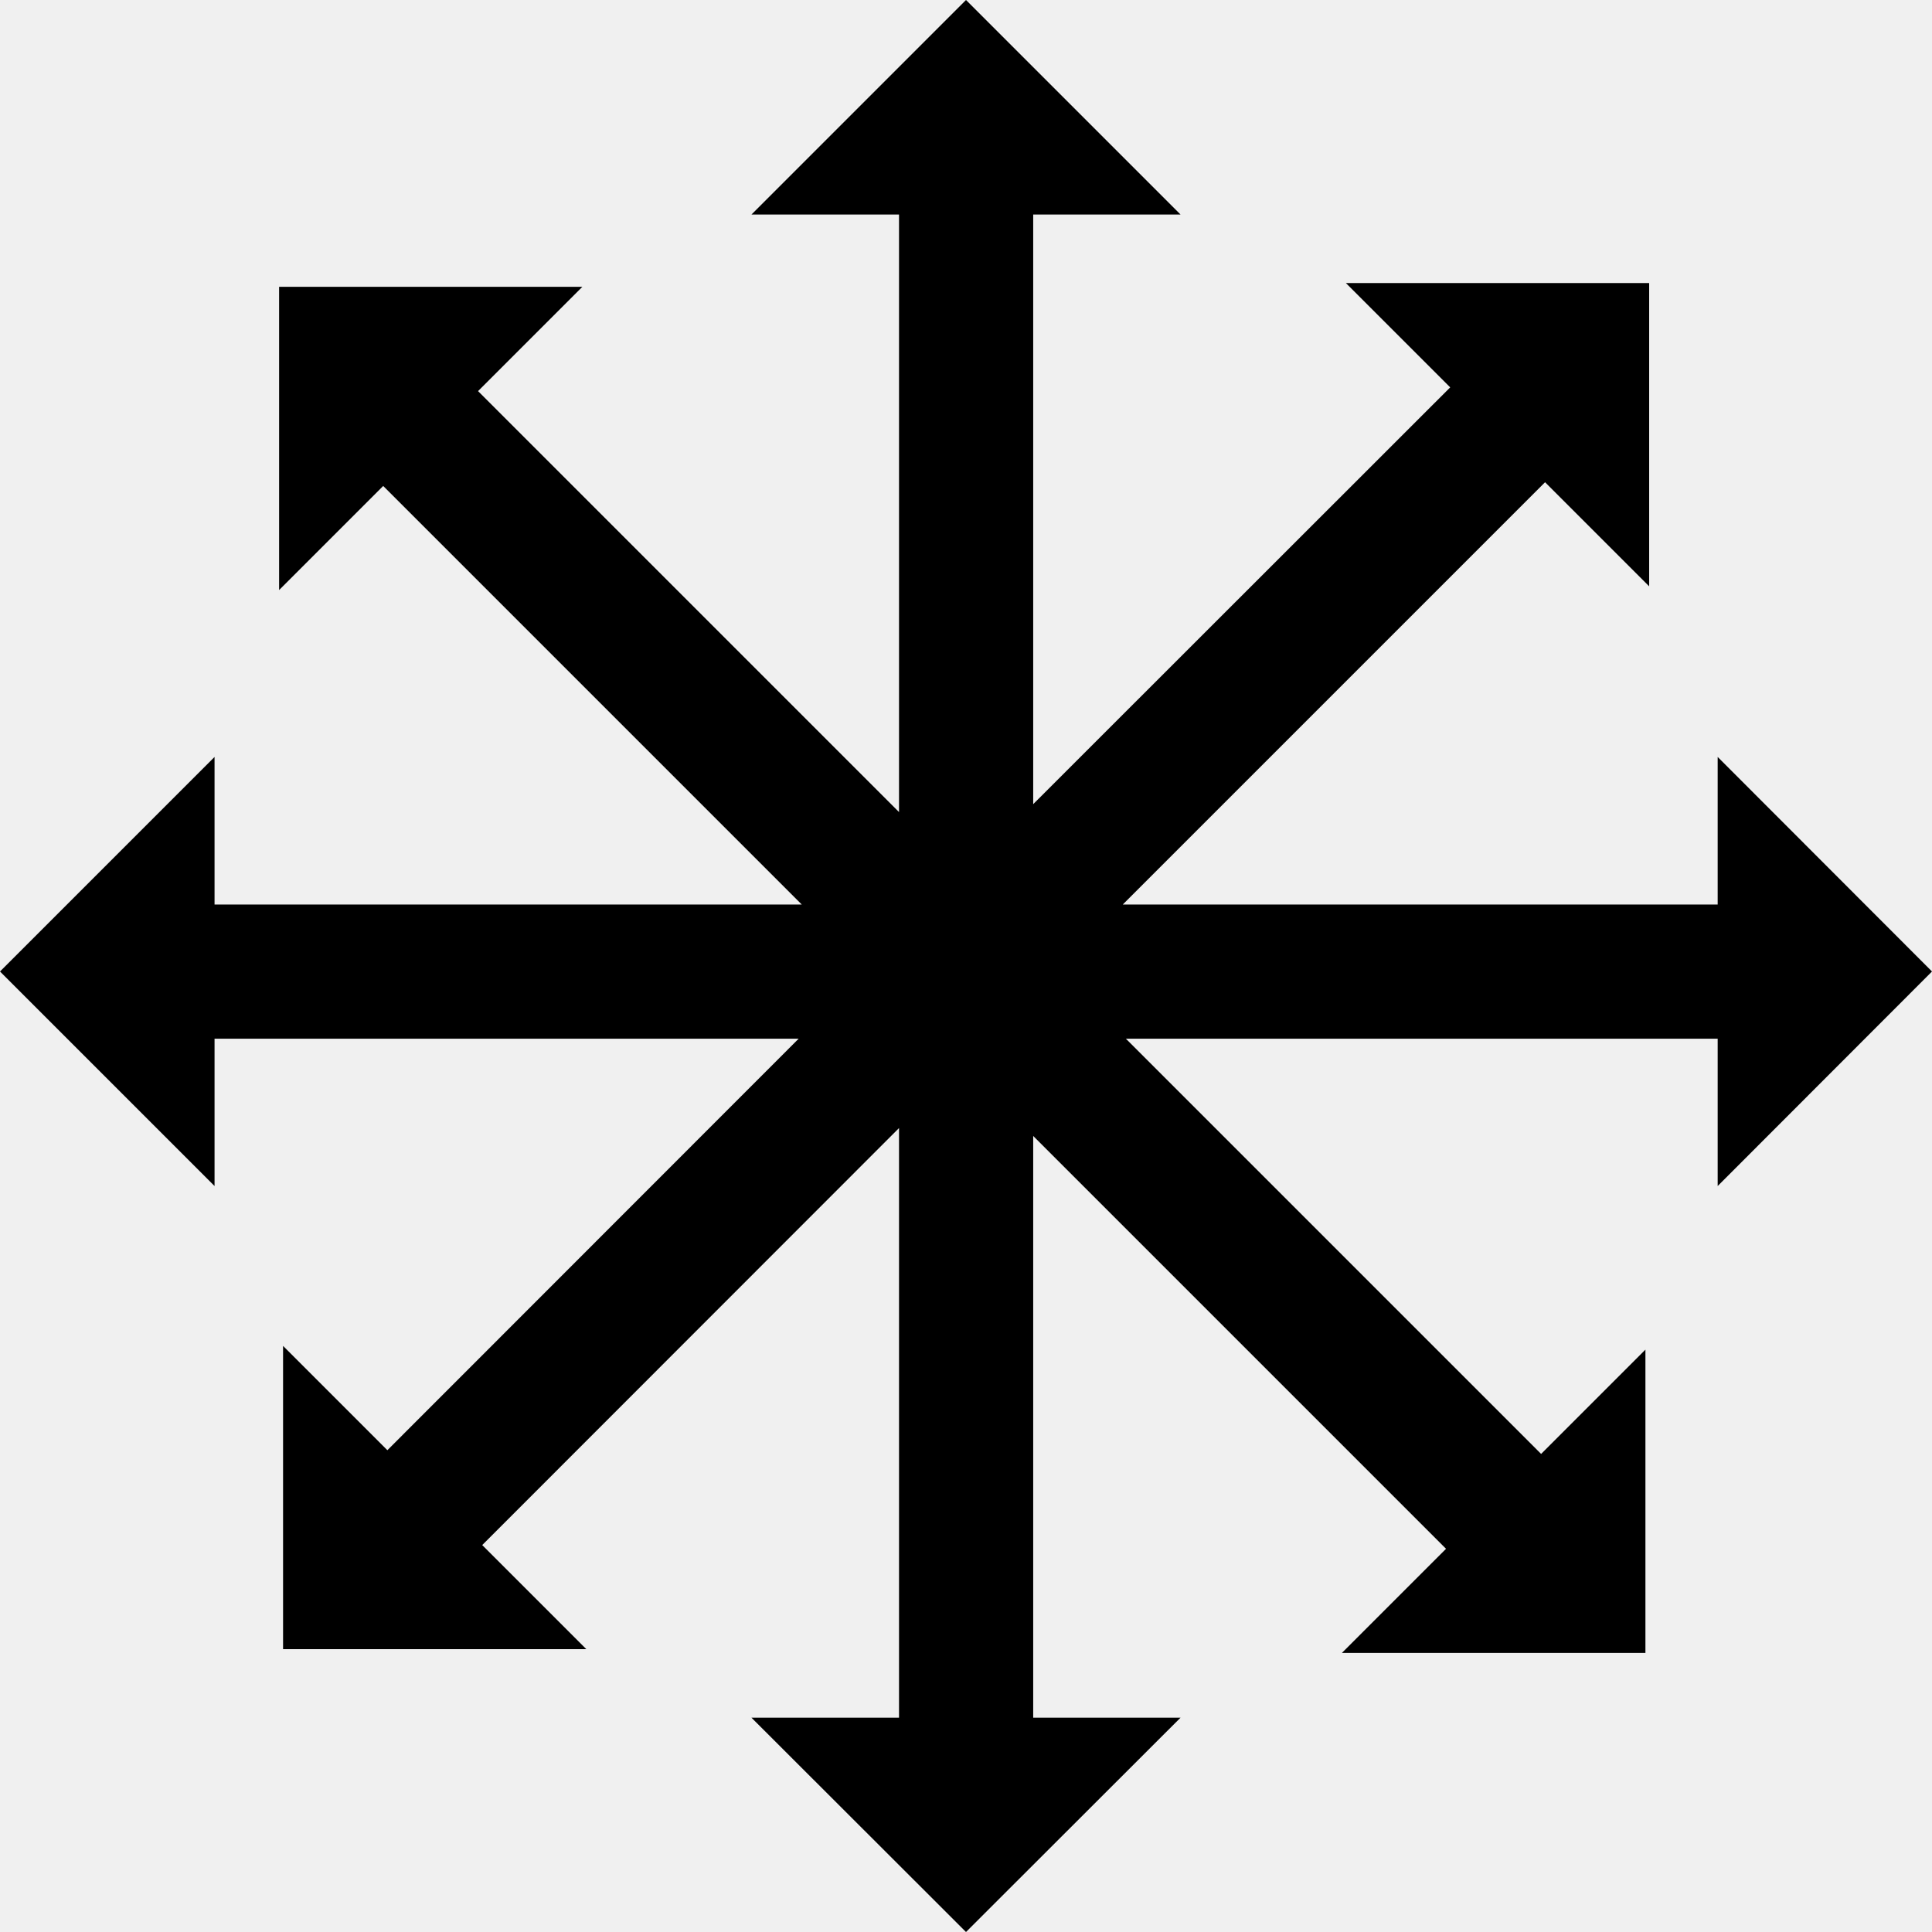
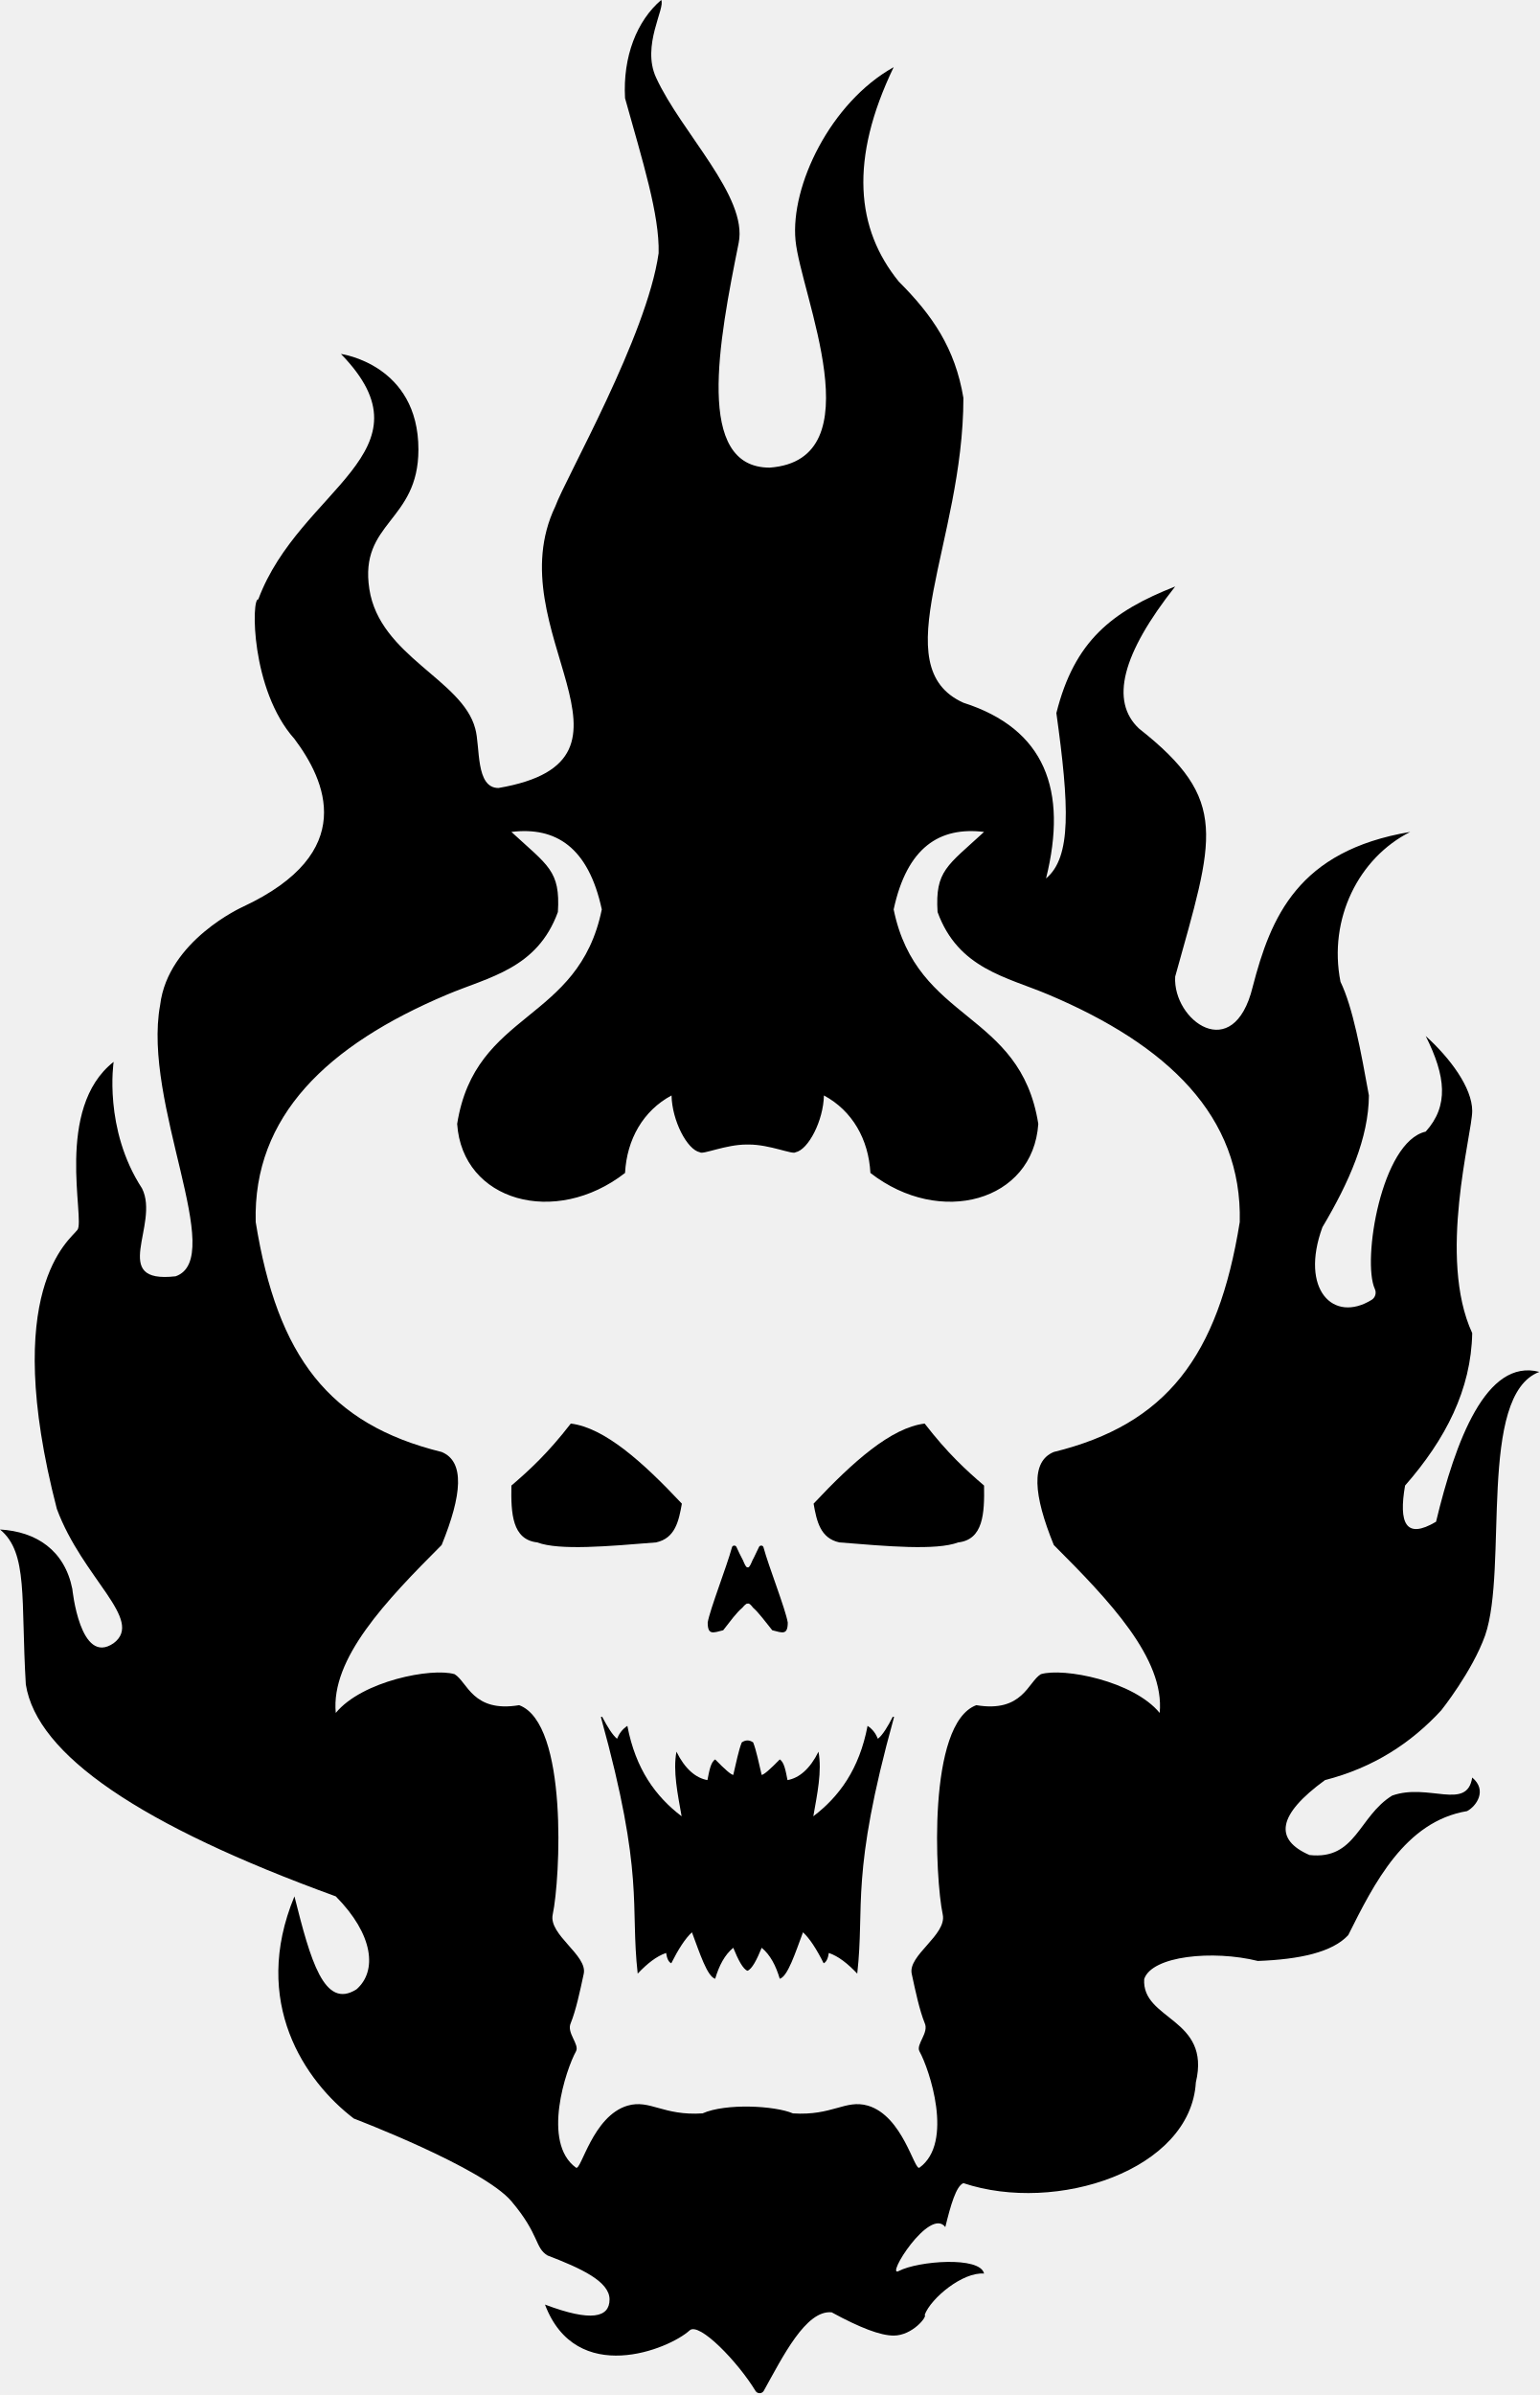
- <svg xmlns="http://www.w3.org/2000/svg" viewBox="0 0 879.8 879.8" style="enable-background:new 0 0 879.8 879.8" xml:space="preserve">
-   <path d="m879.8 442.4-97.6-97.7v67.2H511.3l192.3-192.3L751 267V128.9H612.9l47.5 47.5-189.9 189.8V97.7h67.1L439.9 0l-97.7 97.7h67.2v272.1L217.7 178.1l47.5-47.5H127.1v138.1l47.4-47.4 190.6 190.6H97.7v-67.2L0 442.4l97.7 97.7V473h266L176.4 660.4l-47.5-47.5V751H267l-47.4-47.4 189.8-189.9v268.5h-67.2l97.7 97.6 97.7-97.6h-67.1V517.3l188 188-47.4 47.4h138.2V614.6l-47.5 47.5L512.7 473h269.5v67.1z" />
+ <svg xmlns="http://www.w3.org/2000/svg" viewBox="0 0 596 927" fill="none">
+   <g clip-path="url(#clip0_758_2215)">
+     <path d="M345.6 664.6C343.7 668.3 341.8 671.5 339.9 673C339.1 671.1 338 669.4 335.9 668C332.7 684.8 324.9 695.4 314.9 703C316.4 694.4 318.3 685.6 316.9 678C313.6 684.7 309.4 688.2 304.9 689C304.2 685.4 303.6 682 301.9 681C298.2 684.8 295.8 686.9 294.9 687C293.8 682.4 292.8 677.4 291.6 674.4C290.1 673.4 288.7 673.4 287.2 674.4C286 677.3 285 682.4 283.9 687C283 686.9 280.6 684.8 276.9 681C275.2 682 274.6 685.4 273.9 689C269.4 688.2 265.2 684.7 261.9 678C260.5 685.6 262.4 694.4 263.9 703C253.9 695.4 246.1 684.8 242.9 668C240.8 669.4 239.7 671.1 238.9 673C237.1 671.5 235.2 668.4 233.2 664.6C233 664.3 232.6 664.5 232.7 664.8C249.7 726.3 243.9 737.3 246.9 763.9C250.5 760.1 254.1 757.2 257.9 755.9C258.2 757.9 258.8 759.4 259.9 759.9C262.6 754.5 265.3 750.3 267.9 747.9C270.9 755.9 273.8 765 276.9 765.9C278.4 760.8 280.6 756.6 283.9 753.9C285.8 758.6 287.7 762.2 289.4 762.8C291.1 762.2 293 758.6 294.9 753.9C298.2 756.6 300.4 760.8 301.9 765.9C305 765 307.9 755.9 310.9 747.9C313.5 750.3 316.2 754.5 318.9 759.9C320 759.4 320.6 757.9 320.9 755.9C324.7 757.2 328.3 760.1 331.9 763.9C334.9 737.3 329.1 726.2 346.1 664.8C346.3 664.5 345.8 664.3 345.6 664.6Z" fill="black" />
+     <path d="M264 582C248.8 565.8 234 552.6 221 551C212.1 562.5 205 569 198 575C197.8 585.8 198.3 595.9 208 597C216.6 600.2 235.5 598.5 254 597C261.4 595.4 262.8 588.8 264 582Z" fill="black" />
+     <path d="M280 631C282.6 627.7 285 624.3 287.5 622.2C287.5 622.2 288.9 620.4 289.5 620.7C290.2 620.3 291.5 622.2 291.5 622.2C293.9 624.3 296.3 627.7 299 631C302.9 632 305 633 305 628C304.1 622.7 297.7 606.6 295.6 598.9C295.4 598.1 294.3 598 293.9 598.7C293.1 600.2 292.3 602.2 291.3 604C291.3 604 290.1 607.2 289.5 606.6C288.9 607.2 287.7 604 287.7 604C286.7 602.2 285.8 600.2 285.1 598.7C284.7 598 283.6 598.1 283.4 598.9C281.3 606.6 274.9 622.8 274 628C274 633 276.1 632 280 631Z" fill="black" />
+     <path d="M556 589C544.2 596 541.5 589.5 544 575C559.7 557.1 569.6 537.8 570 516C556.5 486.7 570 439 570 430C570 421 561.4 409.5 552 401C559.8 416.6 561 428 552 438C534.8 441.9 527.3 488 532.3 498.9C533 500.4 532.5 502.2 531.1 503.1C516.2 512.3 503.2 499.1 512 475C522.4 457.5 529.9 440.4 530 424C526.9 406.9 523.8 389.9 519 380C514.2 355.6 526.1 332 546 322C502.5 329.3 492 355 485 382C477.6 412.3 454 395 455 378C470 324 476.3 309.8 441 282C429.7 271.4 434.4 253.1 455 227C430.6 236.6 416 248 409 276C414 312 414.9 331.8 405 340C413.5 305.8 404.6 282.1 373 272C342 258 373 210 373 154C369.8 134.8 361 122 348 109C331.4 88.6 328.8 61.8 346 26C321.5 39.7 306 72 308 93C310 114 339 178 298 181C269 181 278.3 132.2 286 94C289.6 76 263.8 51.4 254 30C248.3 17.6 257.7 3.1 256 0C246.6 8 241.1 21.9 242 38C248.8 62.4 255.4 83.2 255 98C250.5 130 219 185 215 196C192 244 257 294 193 305C184 305 186 289 184 282C179 263 147 254 143 228C139 202 162 202 162 174C162 141 132 137 132 137C169 175 116 189 100 232C97.3 231.2 97 267 114 286C126 302 139 330 94 351C94 351 65 364 62 389C55 427 88 487 68 494C42 497 62 474 55 460C40 437 44 411 44 411C21 429 33 472 30 476C27 480 0 499 22 584C32 611 56 627 44 636C31 645 28 615 28 615C25 600 14 592.8 0 592C11 601 8 619 10 652C14.3 679.2 54.3 706.5 130 734C144.7 748.8 146.1 763 138 770C125.5 777.9 120.2 758.7 114 734C97 775 118.1 805.6 137 820C137 820 187 839 198 852C209 865 207 870 212 873C224.8 877.9 236 883 236 890C236 897 229 898.8 211 892C223.1 923.9 259 909.3 267 902C270.7 898.6 285.7 914.2 292.5 925.4C293.2 926.6 295 926.6 295.7 925.4C303 912.3 312 894 322 895C333 901 340.9 904 346 904C353.3 904 359.2 896.5 358 896C360.4 889.5 372.8 879.3 381 880C379.5 873.2 355.5 875.1 348 879C342.5 881.9 360 854 366 862C368.1 853.4 370.2 846.1 373 845C409 857 461 840 463 806C469 781 442 782 443 766C446 757 469.6 754.7 487 759C503.3 758.4 515.9 755.6 522 749C532 729 544 705 568 701C571.5 699.2 576 693 570 688C568 701 553 690 539 695C526 703 525 720 507 718C493.2 712 494.6 702.4 513 689C531.7 684.2 546.3 674.7 558 662C558 662 570 647 575 633C584 607 572 540 596 531C575.4 525.6 563.5 557.8 556 589ZM480 473C471.6 525.2 451.5 551.3 408 562C399 565.7 400.1 578.6 408 598C429.6 619.6 451 642 449 663C438.8 650.6 411.8 645.4 403 648C398 651 396 663 378 660C358.9 667.1 362.1 727.4 365 741C366.7 748.9 351.4 756.8 353 764C354.5 771 356 778 358 783C359.8 786.8 354.5 791.3 356 794C359.8 800.8 369.4 829.3 356 839C354 840.4 349.6 819 336 815C327.3 812.5 322.3 819 307 818C300 815 281 814 272 818C256.7 819 251.7 812.5 243 815C229.4 819 225 840.4 223 839C209.6 829.3 219.2 800.8 223 794C224.5 791.3 219.2 786.8 221 783C223 778 224.5 771 226 764C227.6 756.8 212.3 748.9 214 741C216.9 727.4 220.1 667.1 201 660C183 663 181 651 176 648C167.2 645.4 140.2 650.6 130 663C128 642 149.4 619.6 171 598C178.9 578.6 180 565.7 171 562C127.5 551.3 107.4 525.2 99 473C97.9 432 126.8 404.5 173 385C189.3 378.1 208 375 216 353C217 337 212.2 335.1 198 322C215.2 319.9 227.8 327.9 233 352C224 396 184 391 177 435C179 465 215 475 242 454C242.7 441 249 429.9 260 424C260.2 433.7 266 445 271 446C272 447 281 443 289 443H290C298 443 307 447 308 446C313 445 318.8 433.7 319 424C330 429.9 336.3 441 337 454C364 475 400 465 402 435C395 391 355 396 346 352C351.2 327.9 363.8 319.9 381 322C366.8 335.1 362 337 363 353C371 375 389.7 378.1 406 385C452.1 404.5 481 432 480 473Z" fill="black" />
+     <path d="M358 551C345 552.6 330.2 565.8 315 582C316.2 588.8 317.6 595.4 325 597C343.5 598.5 362.4 600.2 371 597C380.7 595.9 381.2 585.8 381 575C374 569 366.9 562.5 358 551Z" fill="black" />
+   </g>
+   <defs>
+     <clipPath id="clip0_758_2215">
+       <rect width="596" height="926.3" fill="white" />
+     </clipPath>
+   </defs>
</svg>
